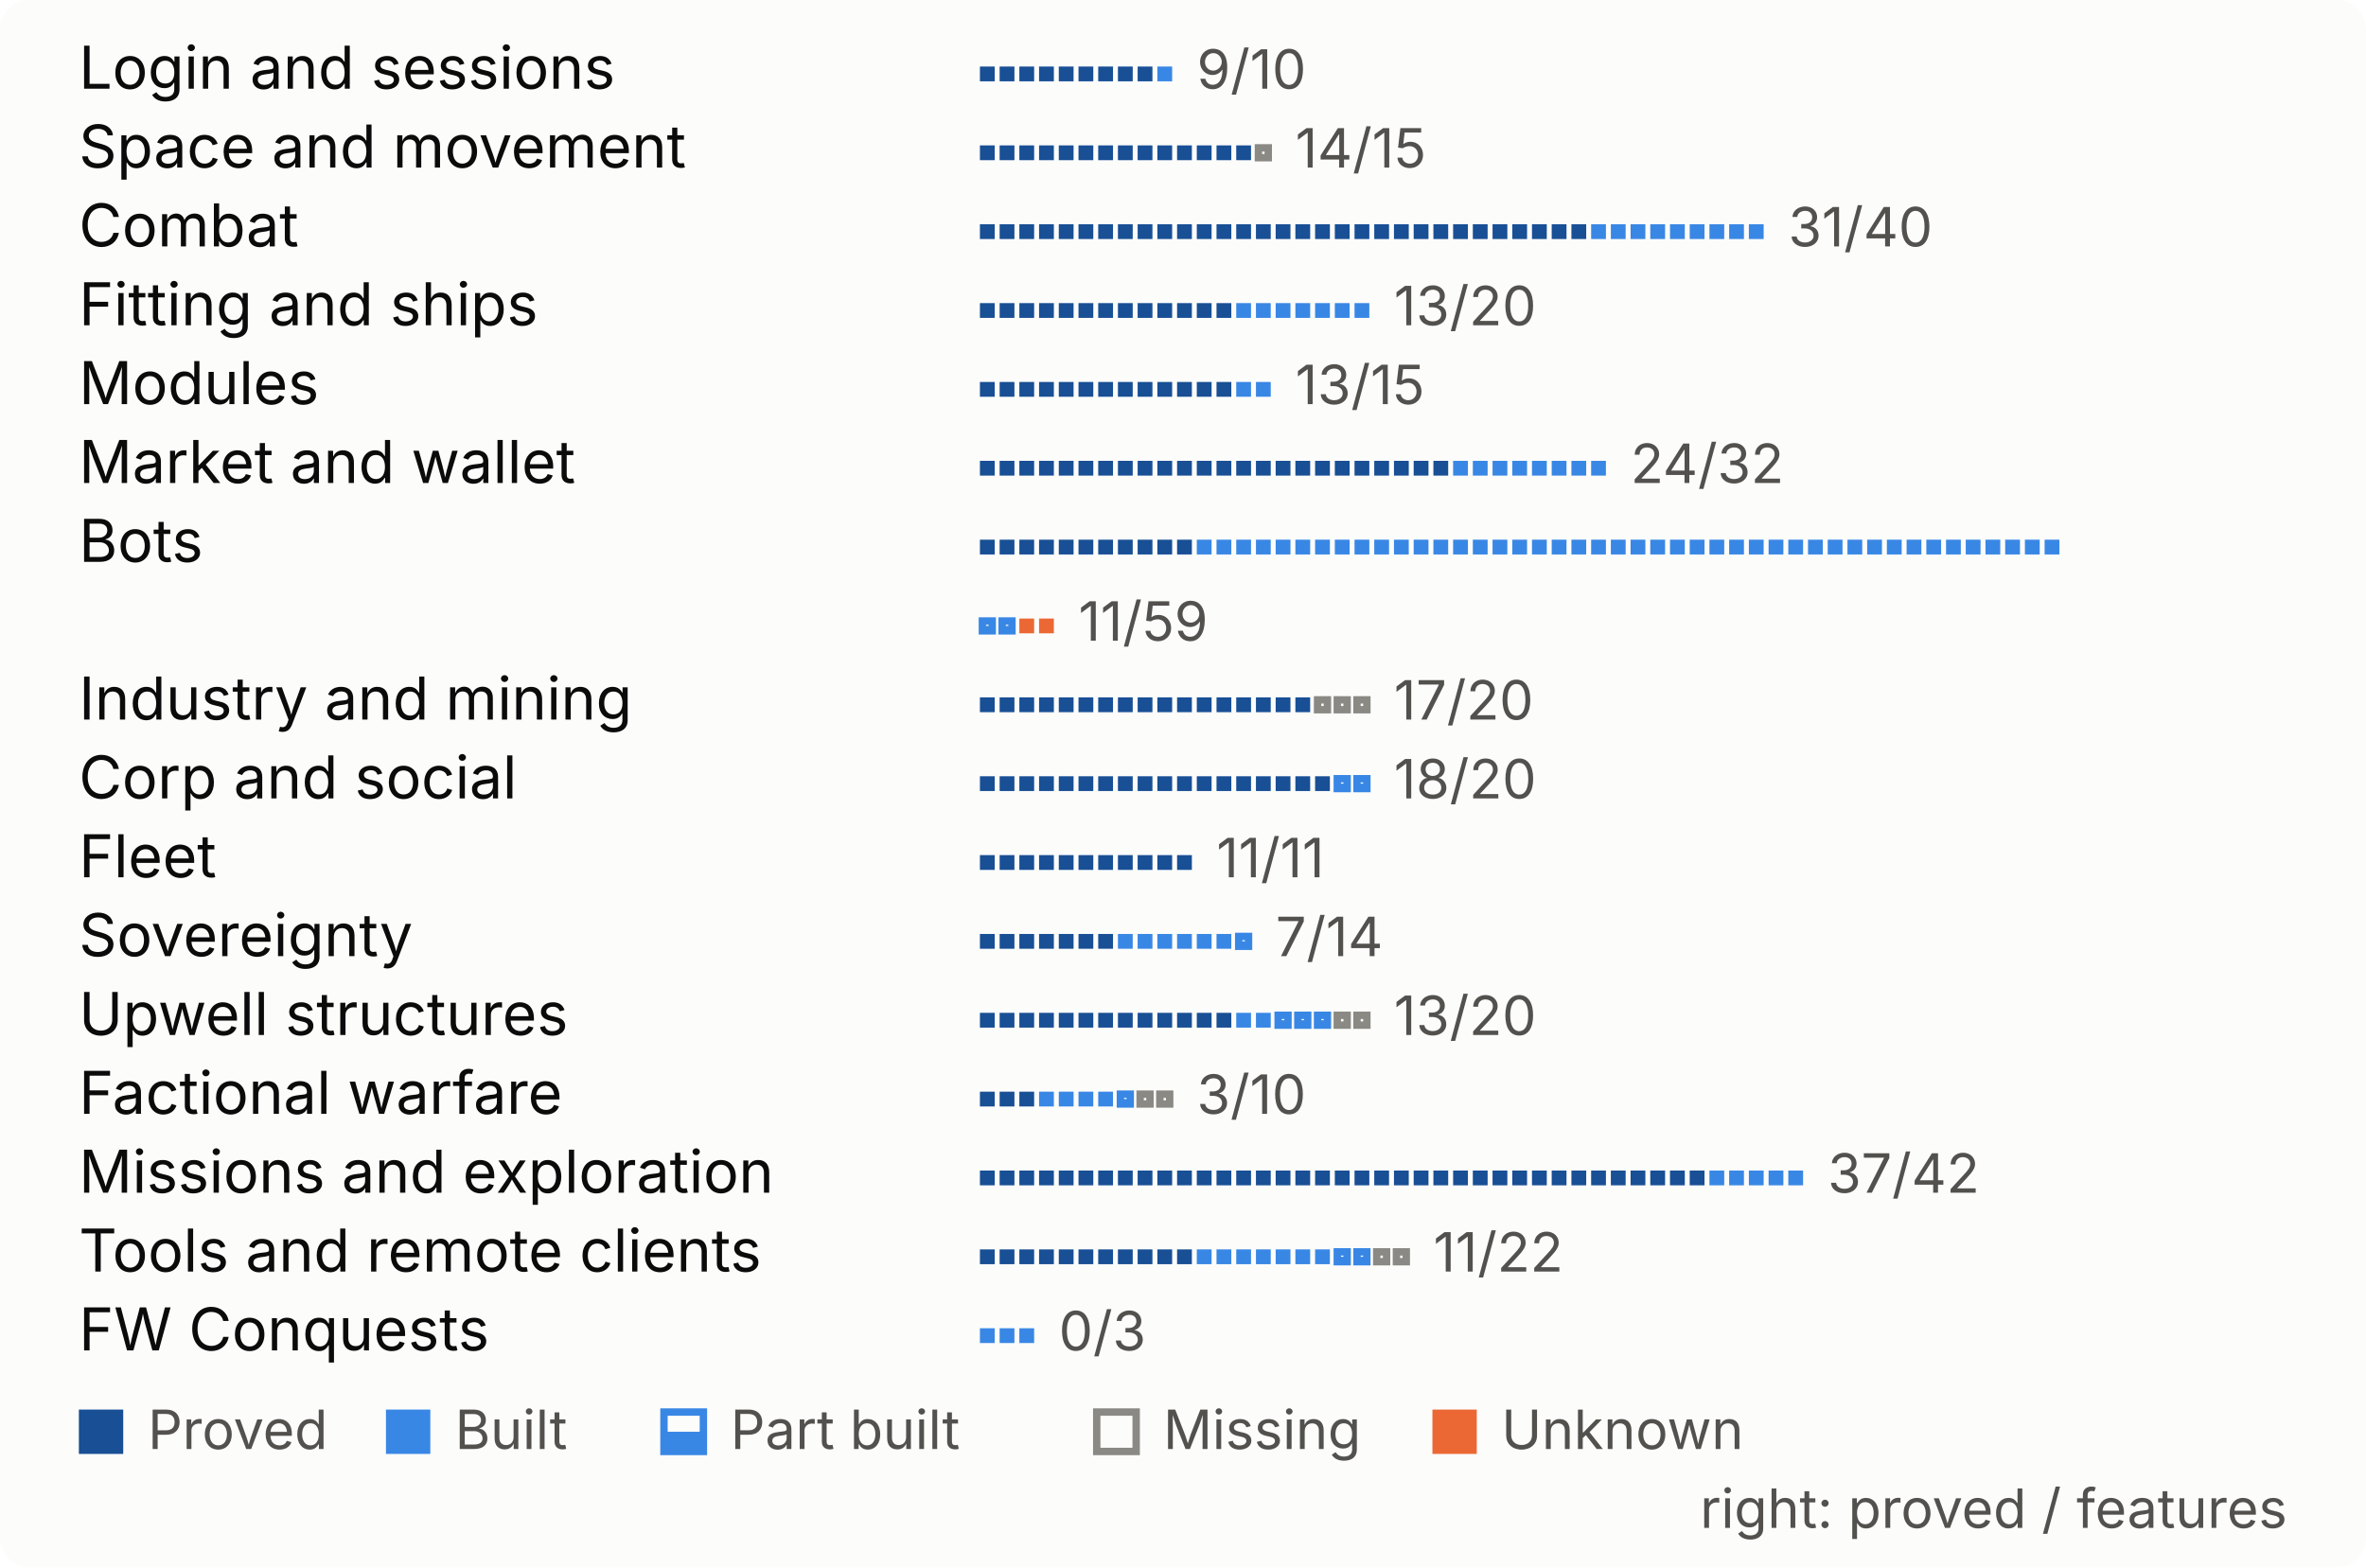
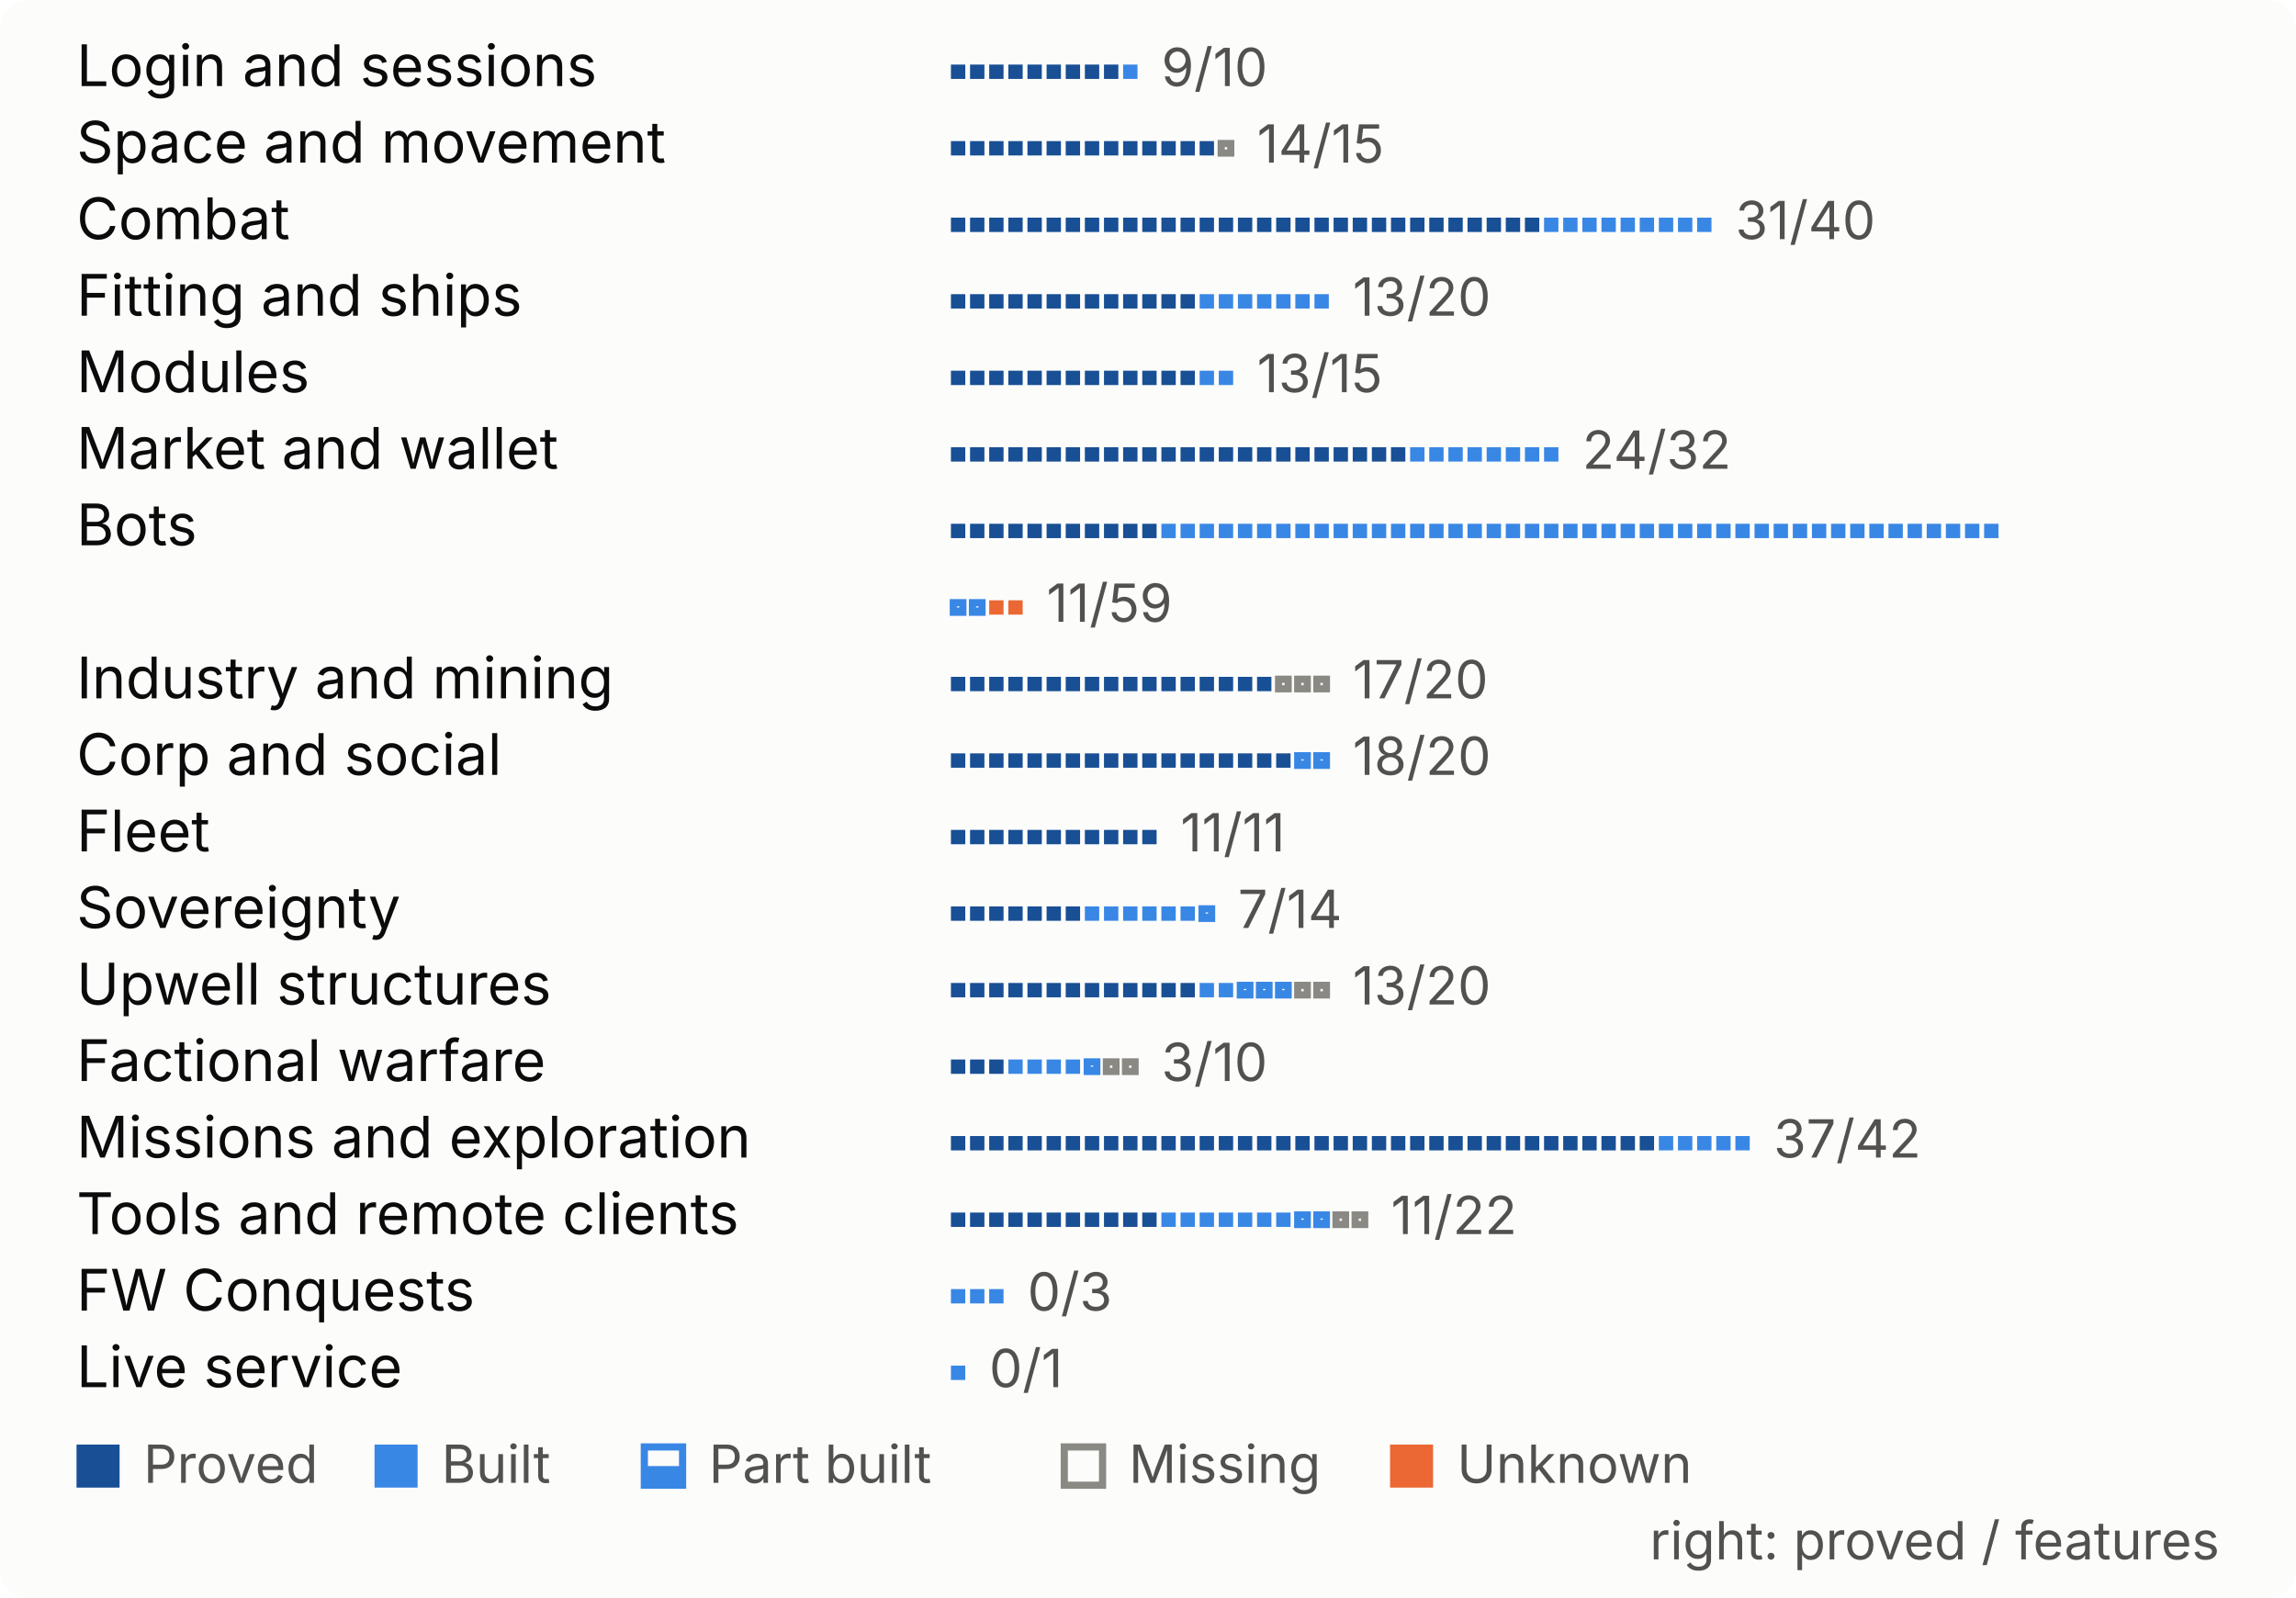
- <svg xmlns="http://www.w3.org/2000/svg" width="480" height="318" viewBox="0 0 480 318" role="img" aria-label="Progress by system, one mark per feature">
+ <svg xmlns="http://www.w3.org/2000/svg" width="480" height="334" viewBox="0 0 480 334" role="img" aria-label="Progress by system, one mark per feature">
  <style>
.bg{fill:#fcfcfb}.t{fill:#0b0b0b}.s{fill:#52514e}.rule{fill:#e1e0d9}
.proved{fill:#184f95}.built{fill:#3987e5}.unknown{fill:#eb6834}
.part-o{fill:none;stroke:#3987e5;stroke-width:1.5}.part-f{fill:#3987e5}
.missing{fill:none;stroke:#8a8984;stroke-width:1.5}
.pass{fill:#184f95}.fail{fill:#eb6834}.none{fill:none;stroke:#8a8984;stroke-width:1.5}
@media (prefers-color-scheme:dark){
.bg{fill:#1a1a19}.t{fill:#f0efec}.s{fill:#c3c2b7}.rule{fill:#383835}
.proved{fill:#86b6ef}.built{fill:#3987e5}.unknown{fill:#d95926}
.part-o{stroke:#3987e5}.part-f{fill:#3987e5}
.missing{stroke:#8d8c85}
.pass{fill:#86b6ef}.fail{fill:#d95926}.none{stroke:#8d8c85}
}
text{font-family:system-ui,-apple-system,"Segoe UI",sans-serif;font-size:12px}
.big{font-size:26px;font-weight:600}.b{font-weight:600}.xs{font-size:11px}
</style>
-   <rect width="480" height="318" rx="6" class="bg" />
+   <rect width="480" height="334" rx="6" class="bg" />
  <text x="16.0" y="18.0" class="t">Login and sessions</text>
  <rect x="198.8" y="13.5" width="3" height="3" class="proved" />
  <rect x="202.8" y="13.5" width="3" height="3" class="proved" />
  <rect x="206.8" y="13.5" width="3" height="3" class="proved" />
  <rect x="210.8" y="13.5" width="3" height="3" class="proved" />
  <rect x="214.8" y="13.5" width="3" height="3" class="proved" />
  <rect x="218.8" y="13.5" width="3" height="3" class="proved" />
  <rect x="222.8" y="13.5" width="3" height="3" class="proved" />
  <rect x="226.8" y="13.5" width="3" height="3" class="proved" />
  <rect x="230.8" y="13.5" width="3" height="3" class="proved" />
  <rect x="234.8" y="13.5" width="3" height="3" class="built" />
  <text x="242.8" y="18.0" class="s xs">9/10</text>
  <text x="16.0" y="34.0" class="t">Space and movement</text>
  <rect x="198.8" y="29.5" width="3" height="3" class="proved" />
  <rect x="202.8" y="29.5" width="3" height="3" class="proved" />
  <rect x="206.8" y="29.5" width="3" height="3" class="proved" />
  <rect x="210.8" y="29.5" width="3" height="3" class="proved" />
  <rect x="214.8" y="29.5" width="3" height="3" class="proved" />
  <rect x="218.8" y="29.5" width="3" height="3" class="proved" />
  <rect x="222.8" y="29.5" width="3" height="3" class="proved" />
  <rect x="226.8" y="29.5" width="3" height="3" class="proved" />
  <rect x="230.8" y="29.5" width="3" height="3" class="proved" />
  <rect x="234.8" y="29.5" width="3" height="3" class="proved" />
  <rect x="238.8" y="29.5" width="3" height="3" class="proved" />
  <rect x="242.8" y="29.5" width="3" height="3" class="proved" />
  <rect x="246.8" y="29.5" width="3" height="3" class="proved" />
  <rect x="250.8" y="29.5" width="3" height="3" class="proved" />
  <rect x="255.3" y="30.0" width="2" height="2" fill="none" class="missing" />
  <text x="262.8" y="34.0" class="s xs">14/15</text>
  <text x="16.0" y="50.0" class="t">Combat</text>
  <rect x="198.8" y="45.5" width="3" height="3" class="proved" />
  <rect x="202.8" y="45.5" width="3" height="3" class="proved" />
  <rect x="206.8" y="45.5" width="3" height="3" class="proved" />
  <rect x="210.8" y="45.5" width="3" height="3" class="proved" />
  <rect x="214.8" y="45.5" width="3" height="3" class="proved" />
  <rect x="218.8" y="45.5" width="3" height="3" class="proved" />
  <rect x="222.8" y="45.5" width="3" height="3" class="proved" />
  <rect x="226.8" y="45.5" width="3" height="3" class="proved" />
  <rect x="230.8" y="45.5" width="3" height="3" class="proved" />
  <rect x="234.8" y="45.5" width="3" height="3" class="proved" />
  <rect x="238.8" y="45.5" width="3" height="3" class="proved" />
  <rect x="242.8" y="45.5" width="3" height="3" class="proved" />
  <rect x="246.8" y="45.5" width="3" height="3" class="proved" />
  <rect x="250.8" y="45.5" width="3" height="3" class="proved" />
  <rect x="254.8" y="45.5" width="3" height="3" class="proved" />
  <rect x="258.8" y="45.5" width="3" height="3" class="proved" />
  <rect x="262.8" y="45.5" width="3" height="3" class="proved" />
  <rect x="266.8" y="45.5" width="3" height="3" class="proved" />
  <rect x="270.8" y="45.5" width="3" height="3" class="proved" />
  <rect x="274.8" y="45.5" width="3" height="3" class="proved" />
  <rect x="278.8" y="45.5" width="3" height="3" class="proved" />
  <rect x="282.8" y="45.5" width="3" height="3" class="proved" />
  <rect x="286.8" y="45.5" width="3" height="3" class="proved" />
  <rect x="290.8" y="45.5" width="3" height="3" class="proved" />
  <rect x="294.8" y="45.5" width="3" height="3" class="proved" />
  <rect x="298.8" y="45.5" width="3" height="3" class="proved" />
  <rect x="302.8" y="45.5" width="3" height="3" class="proved" />
  <rect x="306.8" y="45.5" width="3" height="3" class="proved" />
  <rect x="310.8" y="45.5" width="3" height="3" class="proved" />
  <rect x="314.8" y="45.5" width="3" height="3" class="proved" />
  <rect x="318.8" y="45.5" width="3" height="3" class="proved" />
  <rect x="322.8" y="45.5" width="3" height="3" class="built" />
  <rect x="326.8" y="45.5" width="3" height="3" class="built" />
  <rect x="330.8" y="45.5" width="3" height="3" class="built" />
  <rect x="334.8" y="45.5" width="3" height="3" class="built" />
  <rect x="338.8" y="45.5" width="3" height="3" class="built" />
  <rect x="342.8" y="45.5" width="3" height="3" class="built" />
  <rect x="346.8" y="45.5" width="3" height="3" class="built" />
  <rect x="350.8" y="45.5" width="3" height="3" class="built" />
  <rect x="354.8" y="45.5" width="3" height="3" class="built" />
  <text x="362.8" y="50.0" class="s xs">31/40</text>
  <text x="16.0" y="66.0" class="t">Fitting and ships</text>
  <rect x="198.8" y="61.5" width="3" height="3" class="proved" />
  <rect x="202.8" y="61.5" width="3" height="3" class="proved" />
  <rect x="206.8" y="61.5" width="3" height="3" class="proved" />
  <rect x="210.8" y="61.5" width="3" height="3" class="proved" />
  <rect x="214.8" y="61.5" width="3" height="3" class="proved" />
  <rect x="218.8" y="61.5" width="3" height="3" class="proved" />
  <rect x="222.8" y="61.5" width="3" height="3" class="proved" />
  <rect x="226.8" y="61.5" width="3" height="3" class="proved" />
  <rect x="230.8" y="61.5" width="3" height="3" class="proved" />
  <rect x="234.8" y="61.5" width="3" height="3" class="proved" />
  <rect x="238.8" y="61.5" width="3" height="3" class="proved" />
  <rect x="242.8" y="61.5" width="3" height="3" class="proved" />
  <rect x="246.8" y="61.5" width="3" height="3" class="proved" />
  <rect x="250.8" y="61.5" width="3" height="3" class="built" />
  <rect x="254.8" y="61.5" width="3" height="3" class="built" />
  <rect x="258.8" y="61.5" width="3" height="3" class="built" />
  <rect x="262.8" y="61.5" width="3" height="3" class="built" />
  <rect x="266.8" y="61.5" width="3" height="3" class="built" />
  <rect x="270.8" y="61.5" width="3" height="3" class="built" />
  <rect x="274.8" y="61.5" width="3" height="3" class="built" />
  <text x="282.8" y="66.0" class="s xs">13/20</text>
  <text x="16.0" y="82.0" class="t">Modules</text>
  <rect x="198.8" y="77.5" width="3" height="3" class="proved" />
  <rect x="202.8" y="77.5" width="3" height="3" class="proved" />
  <rect x="206.8" y="77.5" width="3" height="3" class="proved" />
  <rect x="210.8" y="77.5" width="3" height="3" class="proved" />
  <rect x="214.8" y="77.5" width="3" height="3" class="proved" />
  <rect x="218.8" y="77.5" width="3" height="3" class="proved" />
  <rect x="222.8" y="77.5" width="3" height="3" class="proved" />
  <rect x="226.8" y="77.5" width="3" height="3" class="proved" />
  <rect x="230.8" y="77.5" width="3" height="3" class="proved" />
  <rect x="234.8" y="77.5" width="3" height="3" class="proved" />
  <rect x="238.8" y="77.5" width="3" height="3" class="proved" />
  <rect x="242.8" y="77.5" width="3" height="3" class="proved" />
  <rect x="246.8" y="77.5" width="3" height="3" class="proved" />
  <rect x="250.8" y="77.5" width="3" height="3" class="built" />
  <rect x="254.8" y="77.5" width="3" height="3" class="built" />
  <text x="262.8" y="82.0" class="s xs">13/15</text>
  <text x="16.0" y="98.0" class="t">Market and wallet</text>
  <rect x="198.8" y="93.5" width="3" height="3" class="proved" />
  <rect x="202.8" y="93.5" width="3" height="3" class="proved" />
  <rect x="206.8" y="93.5" width="3" height="3" class="proved" />
  <rect x="210.8" y="93.5" width="3" height="3" class="proved" />
  <rect x="214.8" y="93.5" width="3" height="3" class="proved" />
  <rect x="218.8" y="93.5" width="3" height="3" class="proved" />
  <rect x="222.8" y="93.5" width="3" height="3" class="proved" />
  <rect x="226.8" y="93.5" width="3" height="3" class="proved" />
  <rect x="230.8" y="93.5" width="3" height="3" class="proved" />
  <rect x="234.8" y="93.5" width="3" height="3" class="proved" />
  <rect x="238.8" y="93.5" width="3" height="3" class="proved" />
  <rect x="242.8" y="93.5" width="3" height="3" class="proved" />
  <rect x="246.8" y="93.5" width="3" height="3" class="proved" />
  <rect x="250.8" y="93.5" width="3" height="3" class="proved" />
  <rect x="254.8" y="93.5" width="3" height="3" class="proved" />
  <rect x="258.8" y="93.5" width="3" height="3" class="proved" />
  <rect x="262.8" y="93.5" width="3" height="3" class="proved" />
  <rect x="266.8" y="93.5" width="3" height="3" class="proved" />
  <rect x="270.8" y="93.5" width="3" height="3" class="proved" />
  <rect x="274.8" y="93.5" width="3" height="3" class="proved" />
  <rect x="278.8" y="93.5" width="3" height="3" class="proved" />
  <rect x="282.8" y="93.5" width="3" height="3" class="proved" />
  <rect x="286.8" y="93.5" width="3" height="3" class="proved" />
  <rect x="290.8" y="93.5" width="3" height="3" class="proved" />
  <rect x="294.8" y="93.5" width="3" height="3" class="built" />
  <rect x="298.8" y="93.5" width="3" height="3" class="built" />
  <rect x="302.8" y="93.5" width="3" height="3" class="built" />
  <rect x="306.8" y="93.5" width="3" height="3" class="built" />
  <rect x="310.8" y="93.5" width="3" height="3" class="built" />
  <rect x="314.8" y="93.5" width="3" height="3" class="built" />
  <rect x="318.8" y="93.5" width="3" height="3" class="built" />
  <rect x="322.8" y="93.5" width="3" height="3" class="built" />
  <text x="330.8" y="98.0" class="s xs">24/32</text>
  <text x="16.0" y="114.0" class="t">Bots</text>
  <rect x="198.8" y="109.5" width="3" height="3" class="proved" />
  <rect x="202.8" y="109.5" width="3" height="3" class="proved" />
  <rect x="206.8" y="109.5" width="3" height="3" class="proved" />
  <rect x="210.8" y="109.5" width="3" height="3" class="proved" />
  <rect x="214.8" y="109.5" width="3" height="3" class="proved" />
  <rect x="218.8" y="109.5" width="3" height="3" class="proved" />
  <rect x="222.8" y="109.5" width="3" height="3" class="proved" />
  <rect x="226.8" y="109.5" width="3" height="3" class="proved" />
  <rect x="230.8" y="109.5" width="3" height="3" class="proved" />
  <rect x="234.8" y="109.5" width="3" height="3" class="proved" />
  <rect x="238.8" y="109.5" width="3" height="3" class="proved" />
  <rect x="242.8" y="109.5" width="3" height="3" class="built" />
  <rect x="246.8" y="109.5" width="3" height="3" class="built" />
  <rect x="250.8" y="109.5" width="3" height="3" class="built" />
  <rect x="254.8" y="109.5" width="3" height="3" class="built" />
  <rect x="258.8" y="109.5" width="3" height="3" class="built" />
  <rect x="262.8" y="109.5" width="3" height="3" class="built" />
  <rect x="266.8" y="109.5" width="3" height="3" class="built" />
  <rect x="270.8" y="109.5" width="3" height="3" class="built" />
  <rect x="274.8" y="109.5" width="3" height="3" class="built" />
  <rect x="278.8" y="109.5" width="3" height="3" class="built" />
  <rect x="282.8" y="109.5" width="3" height="3" class="built" />
  <rect x="286.8" y="109.5" width="3" height="3" class="built" />
  <rect x="290.8" y="109.5" width="3" height="3" class="built" />
  <rect x="294.8" y="109.5" width="3" height="3" class="built" />
  <rect x="298.8" y="109.5" width="3" height="3" class="built" />
  <rect x="302.8" y="109.5" width="3" height="3" class="built" />
  <rect x="306.8" y="109.5" width="3" height="3" class="built" />
  <rect x="310.8" y="109.5" width="3" height="3" class="built" />
  <rect x="314.8" y="109.5" width="3" height="3" class="built" />
  <rect x="318.8" y="109.5" width="3" height="3" class="built" />
  <rect x="322.8" y="109.5" width="3" height="3" class="built" />
  <rect x="326.8" y="109.5" width="3" height="3" class="built" />
  <rect x="330.8" y="109.5" width="3" height="3" class="built" />
  <rect x="334.8" y="109.5" width="3" height="3" class="built" />
  <rect x="338.8" y="109.5" width="3" height="3" class="built" />
  <rect x="342.8" y="109.5" width="3" height="3" class="built" />
  <rect x="346.8" y="109.5" width="3" height="3" class="built" />
  <rect x="350.8" y="109.5" width="3" height="3" class="built" />
  <rect x="354.8" y="109.5" width="3" height="3" class="built" />
  <rect x="358.8" y="109.5" width="3" height="3" class="built" />
  <rect x="362.8" y="109.5" width="3" height="3" class="built" />
  <rect x="366.8" y="109.5" width="3" height="3" class="built" />
  <rect x="370.8" y="109.5" width="3" height="3" class="built" />
  <rect x="374.8" y="109.5" width="3" height="3" class="built" />
  <rect x="378.8" y="109.5" width="3" height="3" class="built" />
  <rect x="382.8" y="109.5" width="3" height="3" class="built" />
  <rect x="386.8" y="109.5" width="3" height="3" class="built" />
  <rect x="390.8" y="109.5" width="3" height="3" class="built" />
  <rect x="394.8" y="109.5" width="3" height="3" class="built" />
  <rect x="398.8" y="109.5" width="3" height="3" class="built" />
  <rect x="402.8" y="109.5" width="3" height="3" class="built" />
  <rect x="406.8" y="109.5" width="3" height="3" class="built" />
  <rect x="410.8" y="109.5" width="3" height="3" class="built" />
  <rect x="414.8" y="109.5" width="3" height="3" class="built" />
  <rect x="199.3" y="126.0" width="2" height="2" fill="none" class="part-o" />
  <rect x="198.8" y="127.0" width="3" height="1.5" class="part-f" />
  <rect x="203.3" y="126.0" width="2" height="2" fill="none" class="part-o" />
  <rect x="202.8" y="127.0" width="3" height="1.5" class="part-f" />
  <rect x="206.8" y="125.5" width="3" height="3" class="unknown" />
  <rect x="210.8" y="125.5" width="3" height="3" class="unknown" />
  <text x="218.8" y="130.0" class="s xs">11/59</text>
  <text x="16.0" y="146.0" class="t">Industry and mining</text>
  <rect x="198.8" y="141.5" width="3" height="3" class="proved" />
  <rect x="202.8" y="141.5" width="3" height="3" class="proved" />
  <rect x="206.8" y="141.5" width="3" height="3" class="proved" />
  <rect x="210.8" y="141.5" width="3" height="3" class="proved" />
  <rect x="214.8" y="141.5" width="3" height="3" class="proved" />
  <rect x="218.8" y="141.5" width="3" height="3" class="proved" />
  <rect x="222.8" y="141.5" width="3" height="3" class="proved" />
  <rect x="226.8" y="141.5" width="3" height="3" class="proved" />
  <rect x="230.8" y="141.5" width="3" height="3" class="proved" />
  <rect x="234.8" y="141.5" width="3" height="3" class="proved" />
  <rect x="238.8" y="141.5" width="3" height="3" class="proved" />
  <rect x="242.8" y="141.5" width="3" height="3" class="proved" />
  <rect x="246.8" y="141.5" width="3" height="3" class="proved" />
  <rect x="250.8" y="141.5" width="3" height="3" class="proved" />
  <rect x="254.8" y="141.5" width="3" height="3" class="proved" />
  <rect x="258.8" y="141.5" width="3" height="3" class="proved" />
  <rect x="262.8" y="141.5" width="3" height="3" class="proved" />
  <rect x="267.3" y="142.0" width="2" height="2" fill="none" class="missing" />
  <rect x="271.3" y="142.0" width="2" height="2" fill="none" class="missing" />
  <rect x="275.3" y="142.0" width="2" height="2" fill="none" class="missing" />
  <text x="282.8" y="146.0" class="s xs">17/20</text>
  <text x="16.0" y="162.0" class="t">Corp and social</text>
  <rect x="198.8" y="157.5" width="3" height="3" class="proved" />
  <rect x="202.8" y="157.5" width="3" height="3" class="proved" />
  <rect x="206.8" y="157.5" width="3" height="3" class="proved" />
  <rect x="210.8" y="157.5" width="3" height="3" class="proved" />
  <rect x="214.8" y="157.5" width="3" height="3" class="proved" />
  <rect x="218.8" y="157.5" width="3" height="3" class="proved" />
  <rect x="222.8" y="157.5" width="3" height="3" class="proved" />
  <rect x="226.8" y="157.5" width="3" height="3" class="proved" />
  <rect x="230.8" y="157.5" width="3" height="3" class="proved" />
  <rect x="234.8" y="157.5" width="3" height="3" class="proved" />
  <rect x="238.8" y="157.5" width="3" height="3" class="proved" />
  <rect x="242.8" y="157.5" width="3" height="3" class="proved" />
  <rect x="246.8" y="157.5" width="3" height="3" class="proved" />
  <rect x="250.8" y="157.5" width="3" height="3" class="proved" />
  <rect x="254.8" y="157.5" width="3" height="3" class="proved" />
  <rect x="258.8" y="157.5" width="3" height="3" class="proved" />
  <rect x="262.8" y="157.5" width="3" height="3" class="proved" />
  <rect x="266.8" y="157.5" width="3" height="3" class="proved" />
  <rect x="271.3" y="158.0" width="2" height="2" fill="none" class="part-o" />
  <rect x="270.8" y="159.0" width="3" height="1.5" class="part-f" />
  <rect x="275.3" y="158.0" width="2" height="2" fill="none" class="part-o" />
  <rect x="274.8" y="159.0" width="3" height="1.5" class="part-f" />
  <text x="282.8" y="162.0" class="s xs">18/20</text>
  <text x="16.0" y="178.0" class="t">Fleet</text>
  <rect x="198.8" y="173.5" width="3" height="3" class="proved" />
  <rect x="202.8" y="173.5" width="3" height="3" class="proved" />
  <rect x="206.8" y="173.5" width="3" height="3" class="proved" />
  <rect x="210.8" y="173.5" width="3" height="3" class="proved" />
  <rect x="214.8" y="173.5" width="3" height="3" class="proved" />
  <rect x="218.8" y="173.5" width="3" height="3" class="proved" />
  <rect x="222.8" y="173.5" width="3" height="3" class="proved" />
  <rect x="226.8" y="173.5" width="3" height="3" class="proved" />
  <rect x="230.8" y="173.5" width="3" height="3" class="proved" />
  <rect x="234.8" y="173.5" width="3" height="3" class="proved" />
  <rect x="238.8" y="173.5" width="3" height="3" class="proved" />
  <text x="246.8" y="178.0" class="s xs">11/11</text>
  <text x="16.0" y="194.0" class="t">Sovereignty</text>
  <rect x="198.8" y="189.5" width="3" height="3" class="proved" />
  <rect x="202.8" y="189.5" width="3" height="3" class="proved" />
  <rect x="206.8" y="189.5" width="3" height="3" class="proved" />
  <rect x="210.8" y="189.5" width="3" height="3" class="proved" />
  <rect x="214.8" y="189.5" width="3" height="3" class="proved" />
  <rect x="218.8" y="189.5" width="3" height="3" class="proved" />
  <rect x="222.8" y="189.5" width="3" height="3" class="proved" />
  <rect x="226.8" y="189.5" width="3" height="3" class="built" />
  <rect x="230.8" y="189.5" width="3" height="3" class="built" />
  <rect x="234.8" y="189.5" width="3" height="3" class="built" />
  <rect x="238.8" y="189.5" width="3" height="3" class="built" />
  <rect x="242.8" y="189.5" width="3" height="3" class="built" />
  <rect x="246.8" y="189.5" width="3" height="3" class="built" />
  <rect x="251.3" y="190.0" width="2" height="2" fill="none" class="part-o" />
  <rect x="250.8" y="191.0" width="3" height="1.5" class="part-f" />
  <text x="258.8" y="194.0" class="s xs">7/14</text>
  <text x="16.0" y="210.0" class="t">Upwell structures</text>
  <rect x="198.8" y="205.5" width="3" height="3" class="proved" />
  <rect x="202.8" y="205.5" width="3" height="3" class="proved" />
  <rect x="206.8" y="205.5" width="3" height="3" class="proved" />
  <rect x="210.8" y="205.5" width="3" height="3" class="proved" />
  <rect x="214.8" y="205.5" width="3" height="3" class="proved" />
  <rect x="218.8" y="205.5" width="3" height="3" class="proved" />
  <rect x="222.8" y="205.5" width="3" height="3" class="proved" />
  <rect x="226.8" y="205.5" width="3" height="3" class="proved" />
  <rect x="230.8" y="205.5" width="3" height="3" class="proved" />
  <rect x="234.8" y="205.5" width="3" height="3" class="proved" />
  <rect x="238.8" y="205.5" width="3" height="3" class="proved" />
  <rect x="242.8" y="205.5" width="3" height="3" class="proved" />
  <rect x="246.8" y="205.5" width="3" height="3" class="proved" />
  <rect x="250.8" y="205.5" width="3" height="3" class="built" />
  <rect x="254.8" y="205.5" width="3" height="3" class="built" />
  <rect x="259.3" y="206.0" width="2" height="2" fill="none" class="part-o" />
  <rect x="258.8" y="207.0" width="3" height="1.5" class="part-f" />
  <rect x="263.3" y="206.0" width="2" height="2" fill="none" class="part-o" />
  <rect x="262.8" y="207.0" width="3" height="1.5" class="part-f" />
  <rect x="267.3" y="206.0" width="2" height="2" fill="none" class="part-o" />
  <rect x="266.8" y="207.0" width="3" height="1.5" class="part-f" />
  <rect x="271.3" y="206.0" width="2" height="2" fill="none" class="missing" />
  <rect x="275.3" y="206.0" width="2" height="2" fill="none" class="missing" />
  <text x="282.8" y="210.0" class="s xs">13/20</text>
  <text x="16.0" y="226.0" class="t">Factional warfare</text>
  <rect x="198.8" y="221.5" width="3" height="3" class="proved" />
  <rect x="202.8" y="221.5" width="3" height="3" class="proved" />
  <rect x="206.8" y="221.5" width="3" height="3" class="proved" />
  <rect x="210.8" y="221.5" width="3" height="3" class="built" />
  <rect x="214.8" y="221.5" width="3" height="3" class="built" />
  <rect x="218.8" y="221.5" width="3" height="3" class="built" />
  <rect x="222.8" y="221.5" width="3" height="3" class="built" />
  <rect x="227.3" y="222.0" width="2" height="2" fill="none" class="part-o" />
  <rect x="226.8" y="223.0" width="3" height="1.5" class="part-f" />
  <rect x="231.3" y="222.0" width="2" height="2" fill="none" class="missing" />
  <rect x="235.3" y="222.0" width="2" height="2" fill="none" class="missing" />
  <text x="242.8" y="226.0" class="s xs">3/10</text>
  <text x="16.0" y="242.0" class="t">Missions and exploration</text>
  <rect x="198.8" y="237.5" width="3" height="3" class="proved" />
  <rect x="202.8" y="237.5" width="3" height="3" class="proved" />
  <rect x="206.8" y="237.5" width="3" height="3" class="proved" />
  <rect x="210.8" y="237.5" width="3" height="3" class="proved" />
  <rect x="214.8" y="237.5" width="3" height="3" class="proved" />
  <rect x="218.8" y="237.5" width="3" height="3" class="proved" />
  <rect x="222.8" y="237.5" width="3" height="3" class="proved" />
  <rect x="226.8" y="237.5" width="3" height="3" class="proved" />
  <rect x="230.8" y="237.5" width="3" height="3" class="proved" />
  <rect x="234.8" y="237.5" width="3" height="3" class="proved" />
  <rect x="238.8" y="237.5" width="3" height="3" class="proved" />
  <rect x="242.8" y="237.5" width="3" height="3" class="proved" />
  <rect x="246.8" y="237.5" width="3" height="3" class="proved" />
  <rect x="250.8" y="237.5" width="3" height="3" class="proved" />
  <rect x="254.8" y="237.5" width="3" height="3" class="proved" />
  <rect x="258.8" y="237.5" width="3" height="3" class="proved" />
  <rect x="262.8" y="237.5" width="3" height="3" class="proved" />
  <rect x="266.8" y="237.5" width="3" height="3" class="proved" />
  <rect x="270.8" y="237.5" width="3" height="3" class="proved" />
  <rect x="274.8" y="237.5" width="3" height="3" class="proved" />
  <rect x="278.8" y="237.5" width="3" height="3" class="proved" />
  <rect x="282.8" y="237.5" width="3" height="3" class="proved" />
  <rect x="286.8" y="237.5" width="3" height="3" class="proved" />
  <rect x="290.8" y="237.5" width="3" height="3" class="proved" />
  <rect x="294.8" y="237.5" width="3" height="3" class="proved" />
  <rect x="298.8" y="237.5" width="3" height="3" class="proved" />
  <rect x="302.8" y="237.5" width="3" height="3" class="proved" />
  <rect x="306.8" y="237.5" width="3" height="3" class="proved" />
  <rect x="310.8" y="237.5" width="3" height="3" class="proved" />
  <rect x="314.8" y="237.5" width="3" height="3" class="proved" />
  <rect x="318.8" y="237.5" width="3" height="3" class="proved" />
  <rect x="322.8" y="237.5" width="3" height="3" class="proved" />
  <rect x="326.8" y="237.5" width="3" height="3" class="proved" />
  <rect x="330.8" y="237.5" width="3" height="3" class="proved" />
  <rect x="334.8" y="237.5" width="3" height="3" class="proved" />
  <rect x="338.8" y="237.5" width="3" height="3" class="proved" />
  <rect x="342.8" y="237.5" width="3" height="3" class="proved" />
  <rect x="346.8" y="237.5" width="3" height="3" class="built" />
  <rect x="350.8" y="237.5" width="3" height="3" class="built" />
  <rect x="354.8" y="237.5" width="3" height="3" class="built" />
  <rect x="358.8" y="237.5" width="3" height="3" class="built" />
  <rect x="362.8" y="237.5" width="3" height="3" class="built" />
  <text x="370.8" y="242.0" class="s xs">37/42</text>
  <text x="16.0" y="258.0" class="t">Tools and remote clients</text>
  <rect x="198.8" y="253.5" width="3" height="3" class="proved" />
  <rect x="202.8" y="253.5" width="3" height="3" class="proved" />
  <rect x="206.8" y="253.5" width="3" height="3" class="proved" />
  <rect x="210.8" y="253.5" width="3" height="3" class="proved" />
  <rect x="214.8" y="253.5" width="3" height="3" class="proved" />
  <rect x="218.8" y="253.5" width="3" height="3" class="proved" />
  <rect x="222.8" y="253.5" width="3" height="3" class="proved" />
  <rect x="226.8" y="253.5" width="3" height="3" class="proved" />
  <rect x="230.8" y="253.5" width="3" height="3" class="proved" />
  <rect x="234.8" y="253.5" width="3" height="3" class="proved" />
  <rect x="238.8" y="253.5" width="3" height="3" class="proved" />
  <rect x="242.8" y="253.5" width="3" height="3" class="built" />
  <rect x="246.8" y="253.5" width="3" height="3" class="built" />
  <rect x="250.8" y="253.5" width="3" height="3" class="built" />
  <rect x="254.8" y="253.5" width="3" height="3" class="built" />
  <rect x="258.8" y="253.5" width="3" height="3" class="built" />
  <rect x="262.8" y="253.5" width="3" height="3" class="built" />
  <rect x="266.8" y="253.5" width="3" height="3" class="built" />
  <rect x="271.3" y="254.0" width="2" height="2" fill="none" class="part-o" />
  <rect x="270.8" y="255.0" width="3" height="1.5" class="part-f" />
  <rect x="275.3" y="254.0" width="2" height="2" fill="none" class="part-o" />
  <rect x="274.8" y="255.0" width="3" height="1.5" class="part-f" />
  <rect x="279.3" y="254.0" width="2" height="2" fill="none" class="missing" />
  <rect x="283.3" y="254.0" width="2" height="2" fill="none" class="missing" />
  <text x="290.8" y="258.0" class="s xs">11/22</text>
  <text x="16.0" y="274.0" class="t">FW Conquests</text>
  <rect x="198.8" y="269.5" width="3" height="3" class="built" />
  <rect x="202.8" y="269.5" width="3" height="3" class="built" />
  <rect x="206.8" y="269.5" width="3" height="3" class="built" />
  <text x="214.8" y="274.0" class="s xs">0/3</text>
-   <rect x="16.0" y="286.0" width="9" height="9" class="proved" />
-   <text x="30.0" y="294.0" class="s xs">Proved</text>
-   <rect x="78.3" y="286.0" width="9" height="9" class="built" />
-   <text x="92.3" y="294.0" class="s xs">Built</text>
-   <rect x="134.7" y="286.5" width="8" height="8" fill="none" class="part-o" />
-   <rect x="134.2" y="290.5" width="9" height="4.5" class="part-f" />
-   <text x="148.2" y="294.0" class="s xs">Part built</text>
-   <rect x="222.5" y="286.5" width="8" height="8" fill="none" class="missing" />
-   <text x="236.0" y="294.0" class="s xs">Missing</text>
-   <rect x="290.6" y="286.0" width="9" height="9" class="unknown" />
-   <text x="304.6" y="294.0" class="s xs">Unknown</text>
-   <text x="464.0" y="310.0" class="s xs" text-anchor="end">right: proved / features</text>
+   <text x="16.0" y="290.0" class="t">Live service</text>
+   <rect x="198.8" y="285.5" width="3" height="3" class="built" />
+   <text x="206.8" y="290.0" class="s xs">0/1</text>
+   <rect x="16.0" y="302.0" width="9" height="9" class="proved" />
+   <text x="30.0" y="310.0" class="s xs">Proved</text>
+   <rect x="78.3" y="302.0" width="9" height="9" class="built" />
+   <text x="92.3" y="310.0" class="s xs">Built</text>
+   <rect x="134.7" y="302.5" width="8" height="8" fill="none" class="part-o" />
+   <rect x="134.2" y="306.5" width="9" height="4.5" class="part-f" />
+   <text x="148.2" y="310.0" class="s xs">Part built</text>
+   <rect x="222.5" y="302.5" width="8" height="8" fill="none" class="missing" />
+   <text x="236.0" y="310.0" class="s xs">Missing</text>
+   <rect x="290.6" y="302.0" width="9" height="9" class="unknown" />
+   <text x="304.6" y="310.0" class="s xs">Unknown</text>
+   <text x="464.0" y="326.0" class="s xs" text-anchor="end">right: proved / features</text>
</svg>
